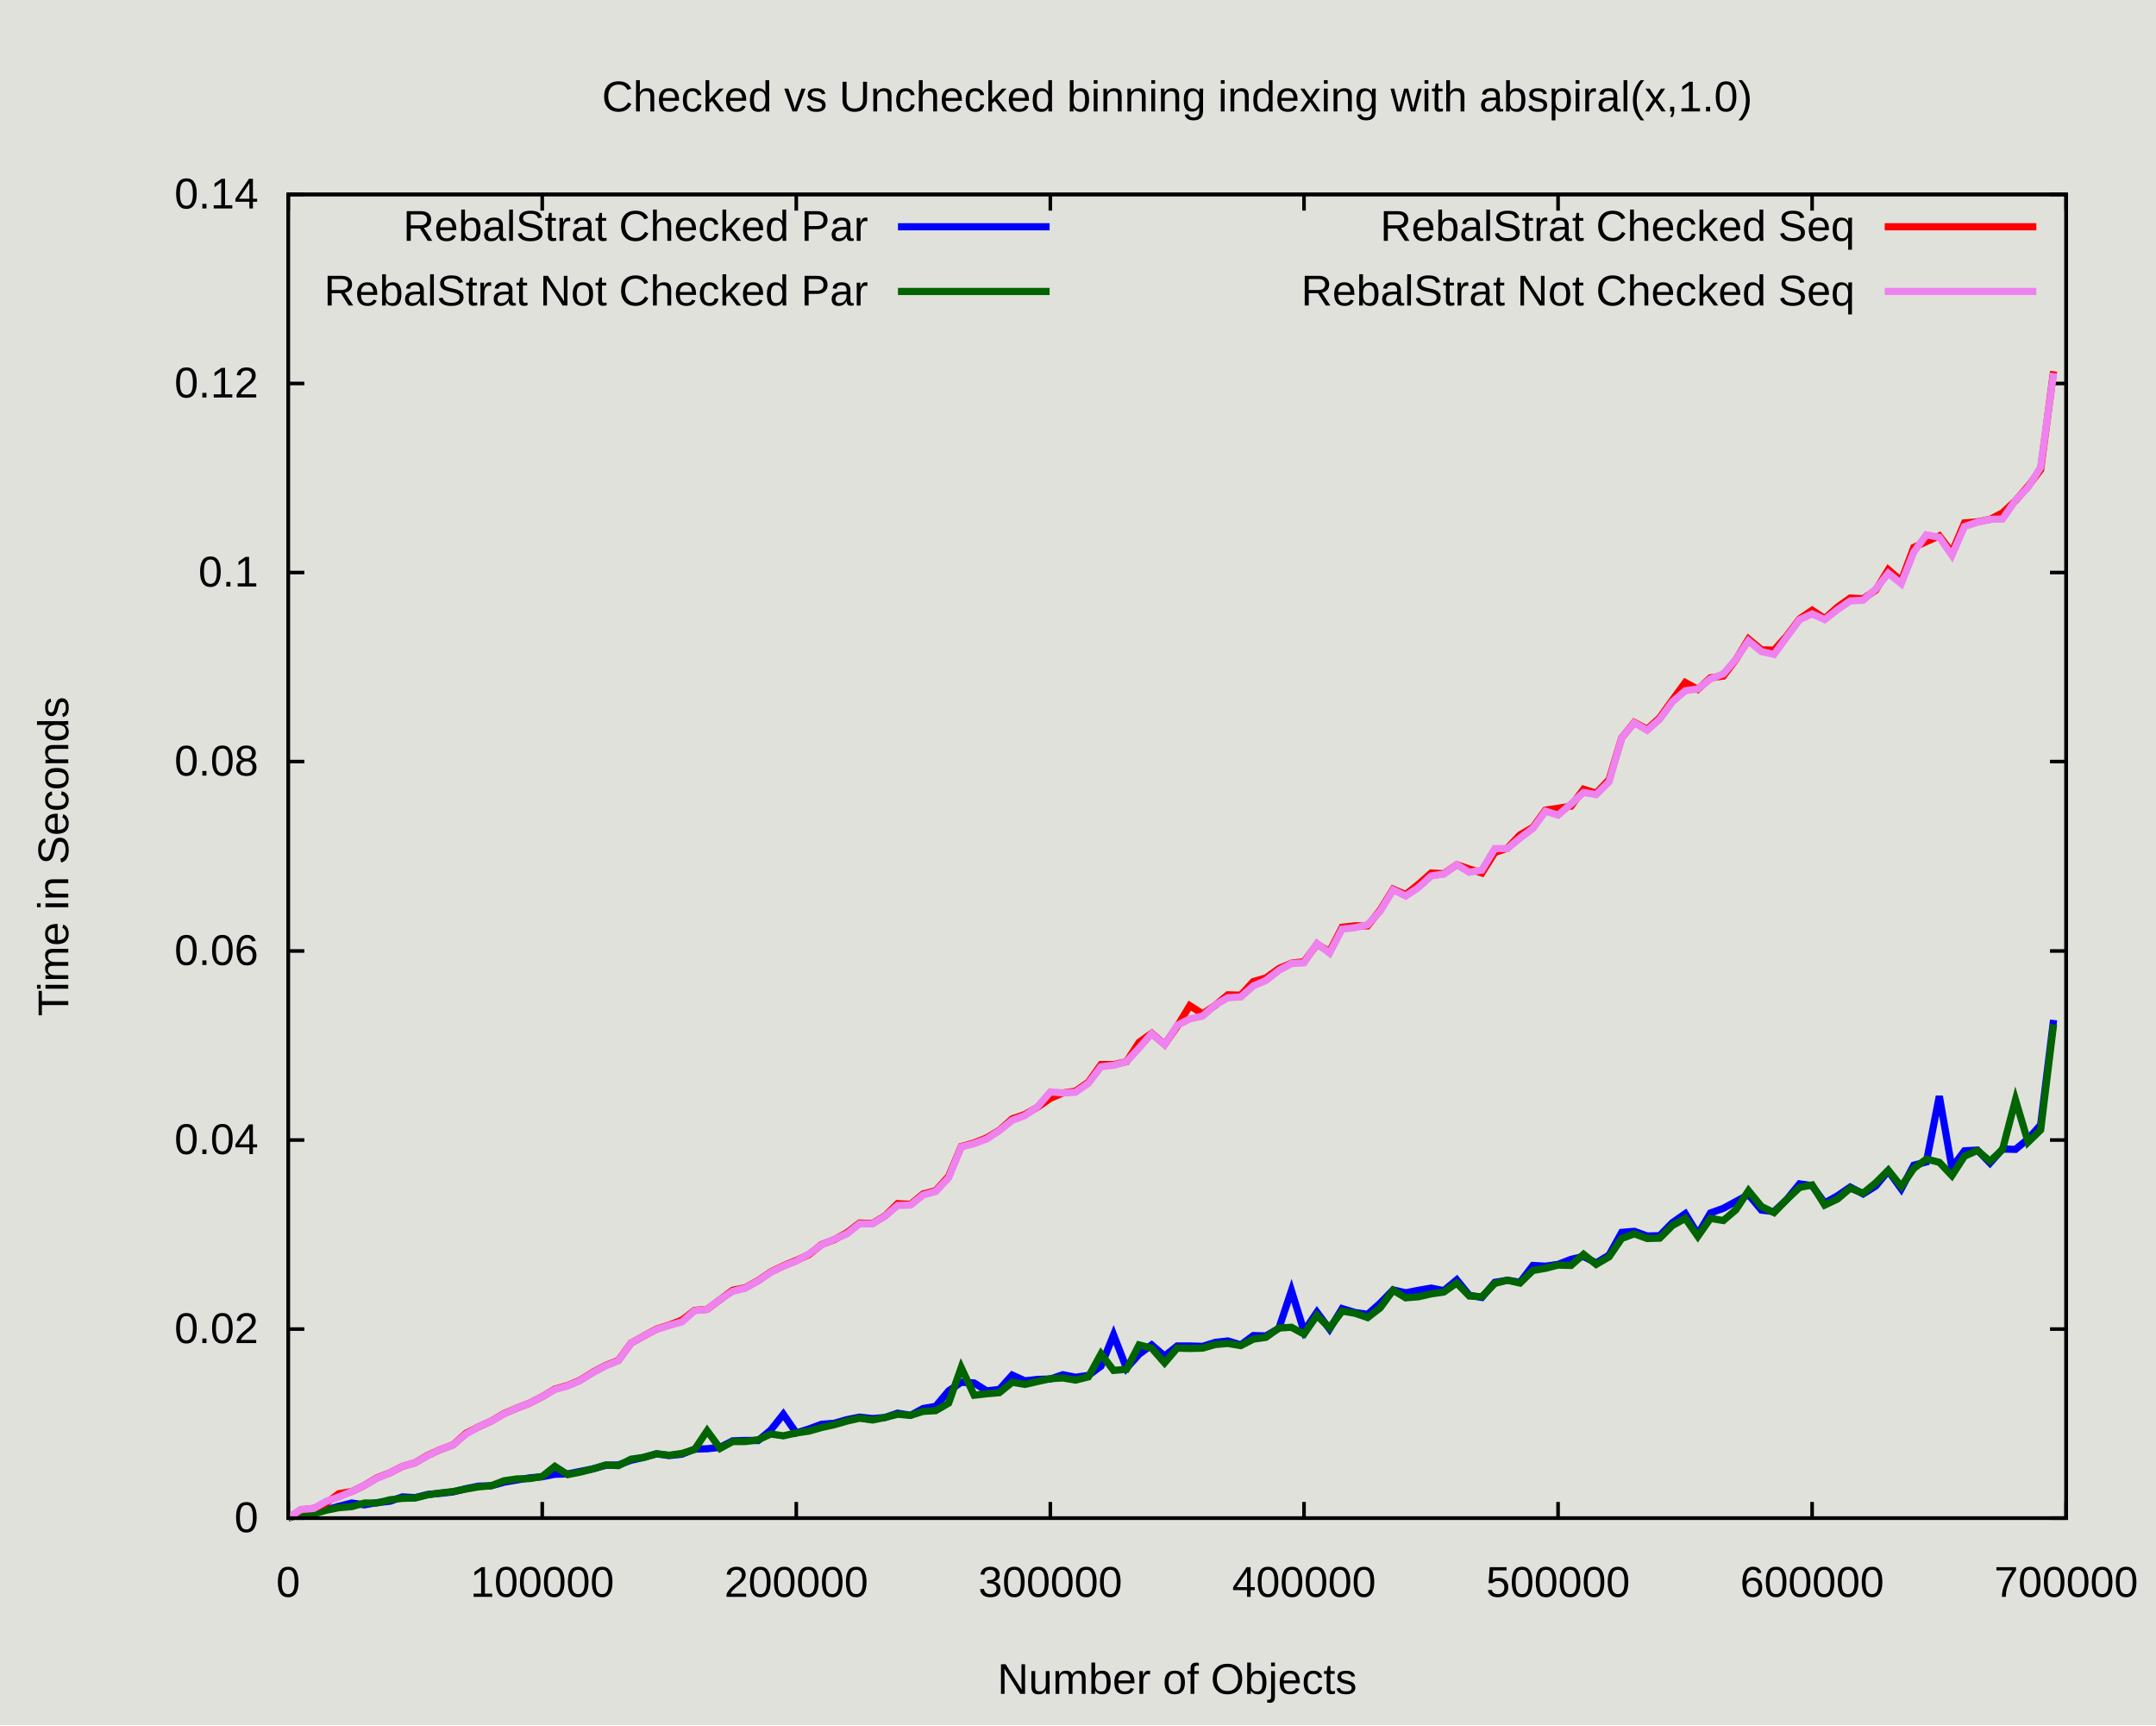
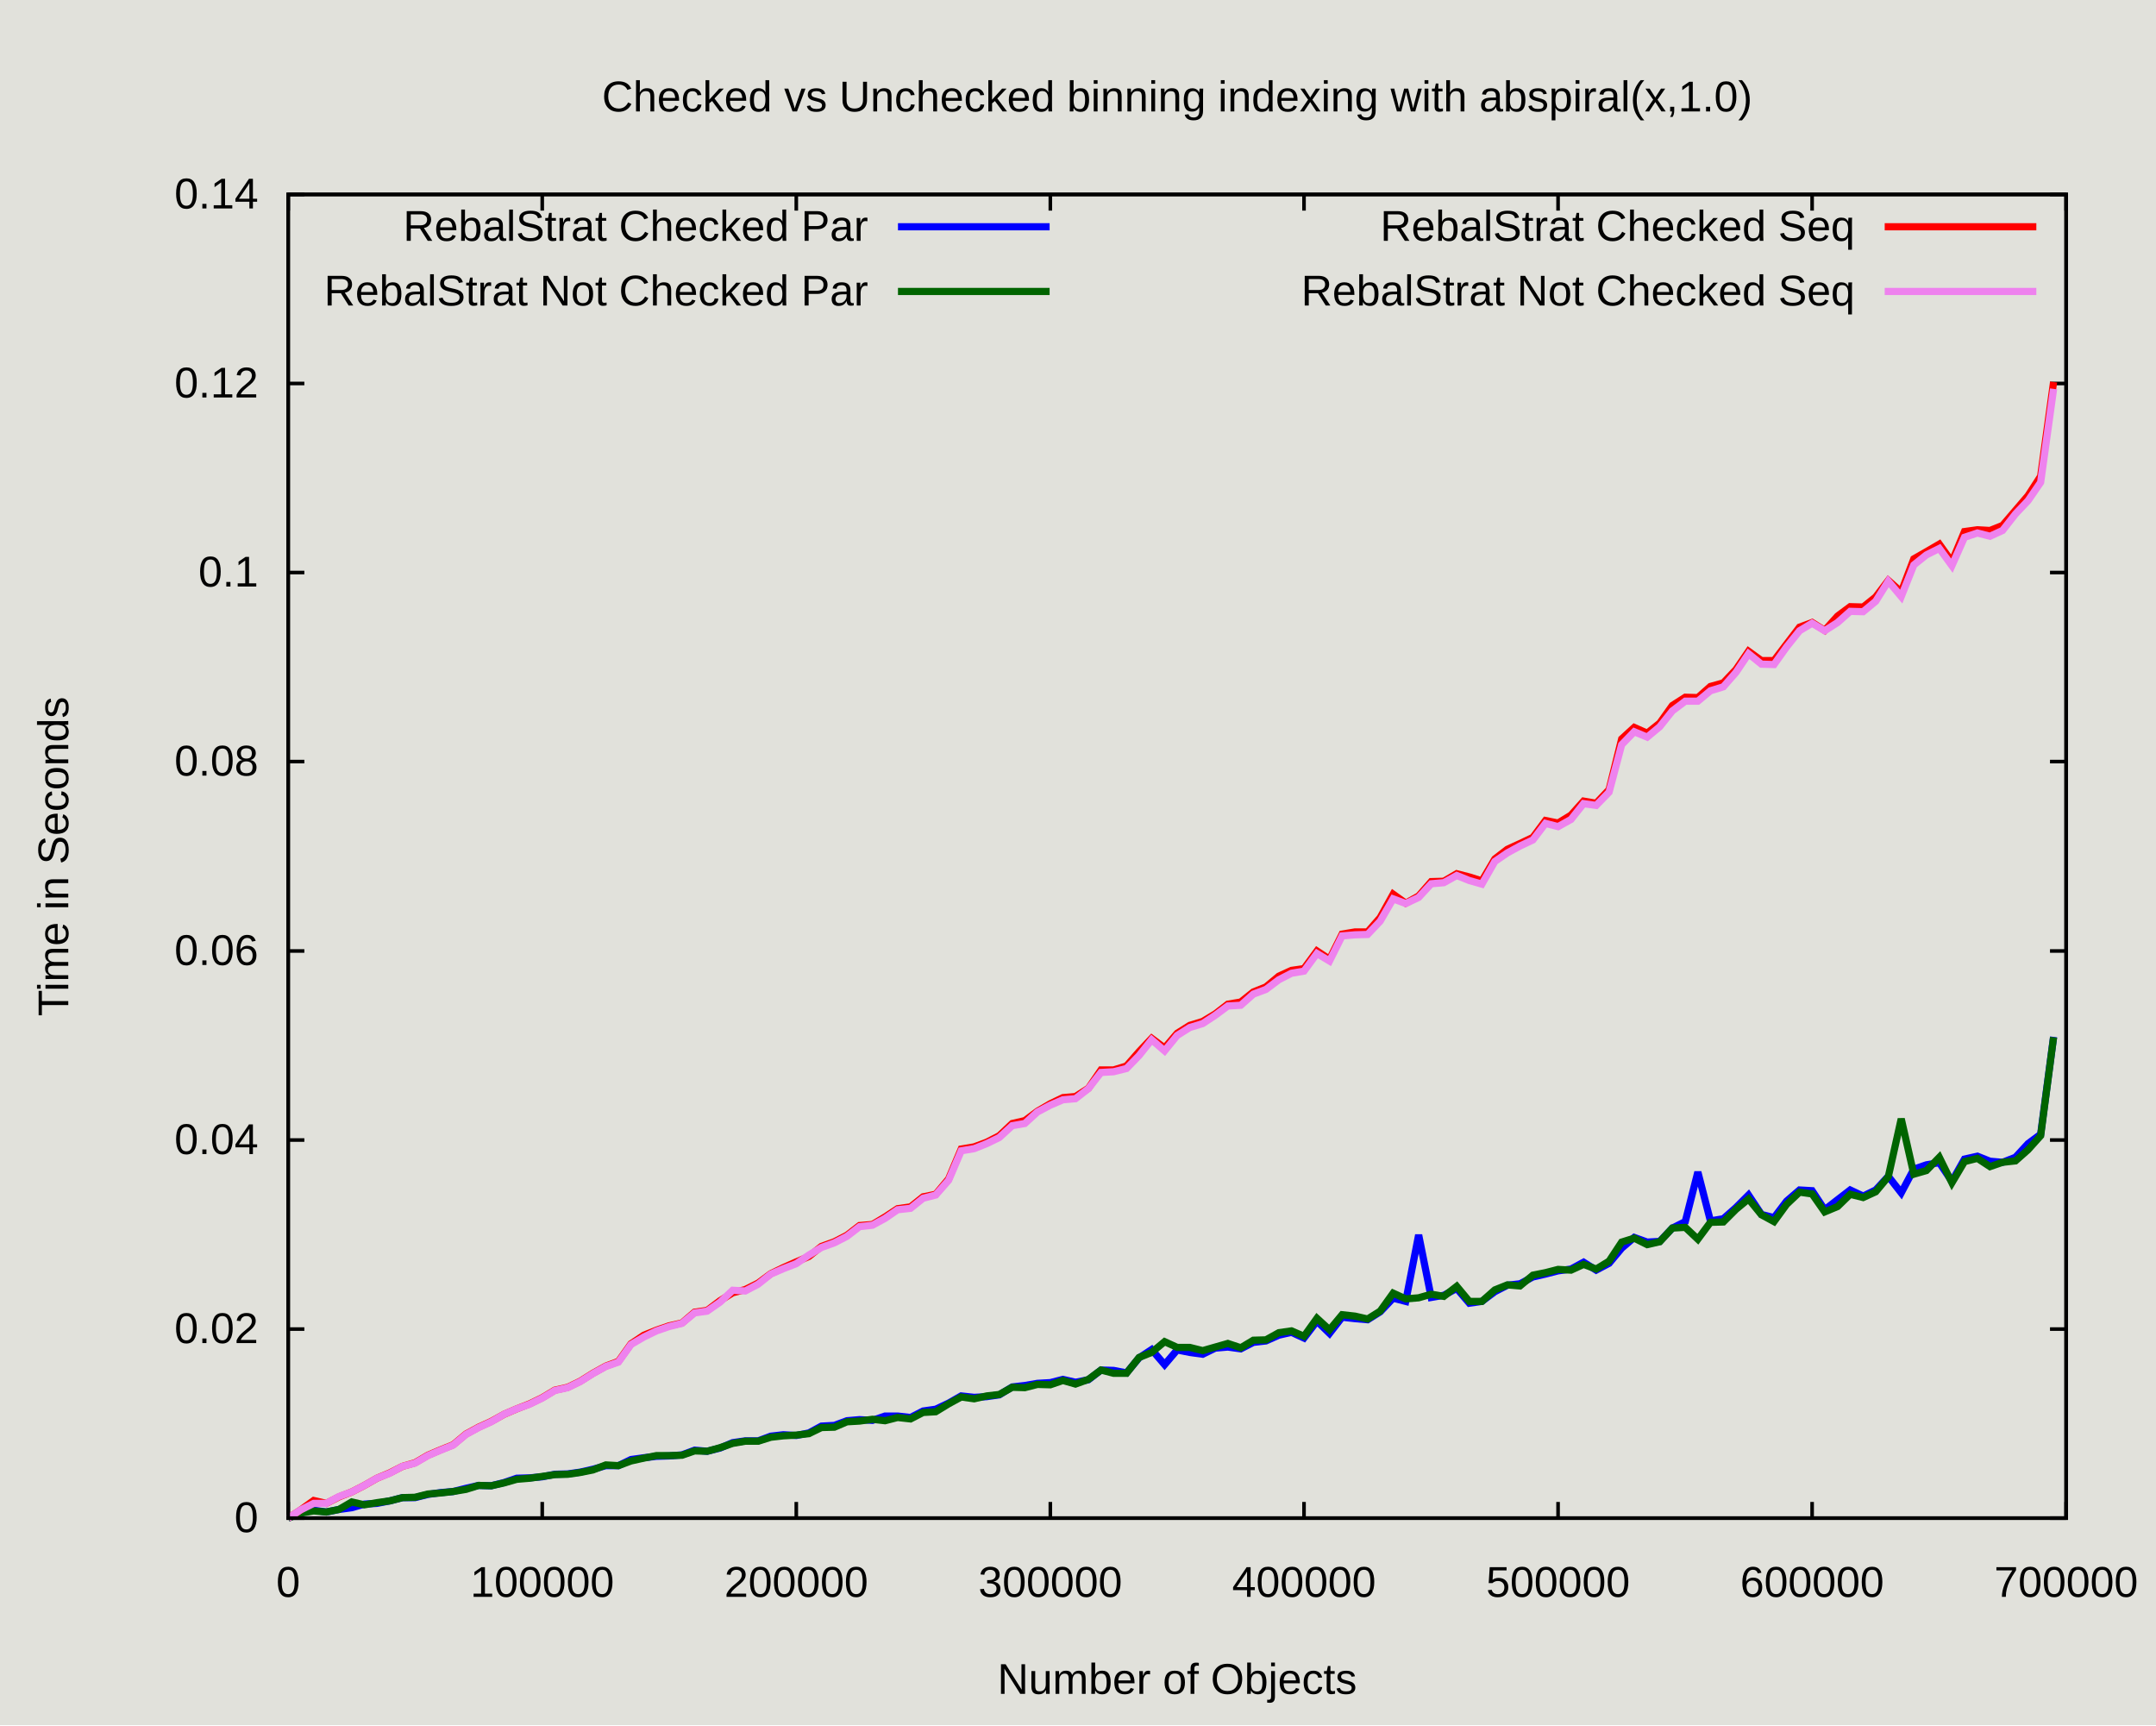
<svg xmlns="http://www.w3.org/2000/svg" xmlns:xlink="http://www.w3.org/1999/xlink" width="600" height="480" viewBox="0 0 600 480">
  <g id="gnuplot_canvas">
    <rect x="0" y="0" width="600" height="480" fill="#e1e1db" />
    <defs>
      <circle id="gpDot" r="0.5" stroke-width="0.5" stroke="currentColor" />
      <path id="gpPt0" stroke-width="0.222" stroke="currentColor" d="M-1,0 h2 M0,-1 v2" />
      <path id="gpPt1" stroke-width="0.222" stroke="currentColor" d="M-1,-1 L1,1 M1,-1 L-1,1" />
      <path id="gpPt2" stroke-width="0.222" stroke="currentColor" d="M-1,0 L1,0 M0,-1 L0,1 M-1,-1 L1,1 M-1,1 L1,-1" />
      <rect id="gpPt3" stroke-width="0.222" stroke="currentColor" x="-1" y="-1" width="2" height="2" />
      <rect id="gpPt4" stroke-width="0.222" stroke="currentColor" fill="currentColor" x="-1" y="-1" width="2" height="2" />
      <circle id="gpPt5" stroke-width="0.222" stroke="currentColor" cx="0" cy="0" r="1" />
      <use xlink:href="#gpPt5" id="gpPt6" fill="currentColor" stroke="none" />
      <path id="gpPt7" stroke-width="0.222" stroke="currentColor" d="M0,-1.33 L-1.33,0.67 L1.33,0.67 z" />
      <use xlink:href="#gpPt7" id="gpPt8" fill="currentColor" stroke="none" />
      <use xlink:href="#gpPt7" id="gpPt9" stroke="currentColor" transform="rotate(180)" />
      <use xlink:href="#gpPt9" id="gpPt10" fill="currentColor" stroke="none" />
      <use xlink:href="#gpPt3" id="gpPt11" stroke="currentColor" transform="rotate(45)" />
      <use xlink:href="#gpPt11" id="gpPt12" fill="currentColor" stroke="none" />
      <path id="gpPt13" stroke-width="0.222" stroke="currentColor" d="M0,1.330 L1.265,0.411 L0.782,-1.067 L-0.782,-1.076 L-1.265,0.411 z" />
      <use xlink:href="#gpPt13" id="gpPt14" fill="currentColor" stroke="none" />
      <filter id="textbox" filterUnits="objectBoundingBox" x="0" y="0" height="1" width="1">
        <feFlood flood-color="#E1E1DB" flood-opacity="1" result="bgnd" />
        <feComposite in="SourceGraphic" in2="bgnd" operator="atop" />
      </filter>
      <filter id="greybox" filterUnits="objectBoundingBox" x="0" y="0" height="1" width="1">
        <feFlood flood-color="lightgrey" flood-opacity="1" result="grey" />
        <feComposite in="SourceGraphic" in2="grey" operator="atop" />
      </filter>
    </defs>
    <g fill="none" color="#E1E1DB" stroke="currentColor" stroke-width="1.00" stroke-linecap="butt" stroke-linejoin="miter">
</g>
    <g fill="none" color="black" stroke="currentColor" stroke-width="1.00" stroke-linecap="butt" stroke-linejoin="miter">
      <path stroke="rgb(  0,   0,   0)" d="M80.2,422.4 L84.7,422.4 M575.0,422.4 L570.5,422.4  " />
      <g transform="translate(71.9,426.3)" stroke="none" fill="rgb(0,0,0)" font-family="Arial" font-size="12.00" text-anchor="end">
        <text>
          <tspan font-family="Arial"> 0</tspan>
        </text>
      </g>
    </g>
    <g fill="none" color="black" stroke="currentColor" stroke-width="1.00" stroke-linecap="butt" stroke-linejoin="miter">
      <path stroke="rgb(  0,   0,   0)" d="M80.2,369.8 L84.7,369.8 M575.0,369.8 L570.5,369.8  " />
      <g transform="translate(71.9,373.7)" stroke="none" fill="rgb(0,0,0)" font-family="Arial" font-size="12.00" text-anchor="end">
        <text>
          <tspan font-family="Arial"> 0.02</tspan>
        </text>
      </g>
    </g>
    <g fill="none" color="black" stroke="currentColor" stroke-width="1.00" stroke-linecap="butt" stroke-linejoin="miter">
      <path stroke="rgb(  0,   0,   0)" d="M80.2,317.2 L84.7,317.2 M575.0,317.2 L570.5,317.2  " />
      <g transform="translate(71.9,321.1)" stroke="none" fill="rgb(0,0,0)" font-family="Arial" font-size="12.00" text-anchor="end">
        <text>
          <tspan font-family="Arial"> 0.04</tspan>
        </text>
      </g>
    </g>
    <g fill="none" color="black" stroke="currentColor" stroke-width="1.00" stroke-linecap="butt" stroke-linejoin="miter">
      <path stroke="rgb(  0,   0,   0)" d="M80.2,264.6 L84.7,264.6 M575.0,264.6 L570.5,264.6  " />
      <g transform="translate(71.9,268.5)" stroke="none" fill="rgb(0,0,0)" font-family="Arial" font-size="12.00" text-anchor="end">
        <text>
          <tspan font-family="Arial"> 0.06</tspan>
        </text>
      </g>
    </g>
    <g fill="none" color="black" stroke="currentColor" stroke-width="1.00" stroke-linecap="butt" stroke-linejoin="miter">
      <path stroke="rgb(  0,   0,   0)" d="M80.2,211.9 L84.7,211.9 M575.0,211.9 L570.5,211.9  " />
      <g transform="translate(71.9,215.8)" stroke="none" fill="rgb(0,0,0)" font-family="Arial" font-size="12.00" text-anchor="end">
        <text>
          <tspan font-family="Arial"> 0.08</tspan>
        </text>
      </g>
    </g>
    <g fill="none" color="black" stroke="currentColor" stroke-width="1.00" stroke-linecap="butt" stroke-linejoin="miter">
      <path stroke="rgb(  0,   0,   0)" d="M80.2,159.3 L84.7,159.3 M575.0,159.3 L570.5,159.3  " />
      <g transform="translate(71.9,163.2)" stroke="none" fill="rgb(0,0,0)" font-family="Arial" font-size="12.00" text-anchor="end">
        <text>
          <tspan font-family="Arial"> 0.1</tspan>
        </text>
      </g>
    </g>
    <g fill="none" color="black" stroke="currentColor" stroke-width="1.00" stroke-linecap="butt" stroke-linejoin="miter">
      <path stroke="rgb(  0,   0,   0)" d="M80.2,106.7 L84.7,106.7 M575.0,106.7 L570.5,106.7  " />
      <g transform="translate(71.9,110.6)" stroke="none" fill="rgb(0,0,0)" font-family="Arial" font-size="12.00" text-anchor="end">
        <text>
          <tspan font-family="Arial"> 0.12</tspan>
        </text>
      </g>
    </g>
    <g fill="none" color="black" stroke="currentColor" stroke-width="1.00" stroke-linecap="butt" stroke-linejoin="miter">
      <path stroke="rgb(  0,   0,   0)" d="M80.2,54.1 L84.7,54.1 M575.0,54.1 L570.5,54.1  " />
      <g transform="translate(71.9,58.0)" stroke="none" fill="rgb(0,0,0)" font-family="Arial" font-size="12.00" text-anchor="end">
        <text>
          <tspan font-family="Arial"> 0.14</tspan>
        </text>
      </g>
    </g>
    <g fill="none" color="black" stroke="currentColor" stroke-width="1.00" stroke-linecap="butt" stroke-linejoin="miter">
      <path stroke="rgb(  0,   0,   0)" d="M80.2,422.4 L80.2,417.9 M80.2,54.1 L80.2,58.6  " />
      <g transform="translate(80.2,444.3)" stroke="none" fill="rgb(0,0,0)" font-family="Arial" font-size="12.00" text-anchor="middle">
        <text>
          <tspan font-family="Arial"> 0</tspan>
        </text>
      </g>
    </g>
    <g fill="none" color="black" stroke="currentColor" stroke-width="1.00" stroke-linecap="butt" stroke-linejoin="miter">
      <path stroke="rgb(  0,   0,   0)" d="M150.9,422.4 L150.9,417.9 M150.9,54.1 L150.9,58.6  " />
      <g transform="translate(150.9,444.3)" stroke="none" fill="rgb(0,0,0)" font-family="Arial" font-size="12.00" text-anchor="middle">
        <text>
          <tspan font-family="Arial"> 100000</tspan>
        </text>
      </g>
    </g>
    <g fill="none" color="black" stroke="currentColor" stroke-width="1.00" stroke-linecap="butt" stroke-linejoin="miter">
      <path stroke="rgb(  0,   0,   0)" d="M221.6,422.4 L221.6,417.9 M221.6,54.1 L221.6,58.6  " />
      <g transform="translate(221.6,444.3)" stroke="none" fill="rgb(0,0,0)" font-family="Arial" font-size="12.00" text-anchor="middle">
        <text>
          <tspan font-family="Arial"> 200000</tspan>
        </text>
      </g>
    </g>
    <g fill="none" color="black" stroke="currentColor" stroke-width="1.00" stroke-linecap="butt" stroke-linejoin="miter">
      <path stroke="rgb(  0,   0,   0)" d="M292.3,422.4 L292.3,417.9 M292.3,54.1 L292.3,58.6  " />
      <g transform="translate(292.3,444.3)" stroke="none" fill="rgb(0,0,0)" font-family="Arial" font-size="12.00" text-anchor="middle">
        <text>
          <tspan font-family="Arial"> 300000</tspan>
        </text>
      </g>
    </g>
    <g fill="none" color="black" stroke="currentColor" stroke-width="1.00" stroke-linecap="butt" stroke-linejoin="miter">
      <path stroke="rgb(  0,   0,   0)" d="M362.9,422.4 L362.9,417.9 M362.9,54.1 L362.9,58.6  " />
      <g transform="translate(362.9,444.3)" stroke="none" fill="rgb(0,0,0)" font-family="Arial" font-size="12.00" text-anchor="middle">
        <text>
          <tspan font-family="Arial"> 400000</tspan>
        </text>
      </g>
    </g>
    <g fill="none" color="black" stroke="currentColor" stroke-width="1.00" stroke-linecap="butt" stroke-linejoin="miter">
      <path stroke="rgb(  0,   0,   0)" d="M433.6,422.4 L433.6,417.9 M433.6,54.1 L433.6,58.6  " />
      <g transform="translate(433.6,444.3)" stroke="none" fill="rgb(0,0,0)" font-family="Arial" font-size="12.00" text-anchor="middle">
        <text>
          <tspan font-family="Arial"> 500000</tspan>
        </text>
      </g>
    </g>
    <g fill="none" color="black" stroke="currentColor" stroke-width="1.00" stroke-linecap="butt" stroke-linejoin="miter">
      <path stroke="rgb(  0,   0,   0)" d="M504.3,422.4 L504.3,417.9 M504.3,54.1 L504.3,58.6  " />
      <g transform="translate(504.3,444.3)" stroke="none" fill="rgb(0,0,0)" font-family="Arial" font-size="12.00" text-anchor="middle">
        <text>
          <tspan font-family="Arial"> 600000</tspan>
        </text>
      </g>
    </g>
    <g fill="none" color="black" stroke="currentColor" stroke-width="1.00" stroke-linecap="butt" stroke-linejoin="miter">
      <path stroke="rgb(  0,   0,   0)" d="M575.0,422.4 L575.0,417.9 M575.0,54.1 L575.0,58.6  " />
      <g transform="translate(575.0,444.3)" stroke="none" fill="rgb(0,0,0)" font-family="Arial" font-size="12.00" text-anchor="middle">
        <text>
          <tspan font-family="Arial"> 700000</tspan>
        </text>
      </g>
    </g>
    <g fill="none" color="black" stroke="currentColor" stroke-width="1.00" stroke-linecap="butt" stroke-linejoin="miter">
</g>
    <g fill="none" color="black" stroke="currentColor" stroke-width="1.00" stroke-linecap="butt" stroke-linejoin="miter">
      <path stroke="rgb(  0,   0,   0)" d="M80.2,54.1 L80.2,422.4 L575.0,422.4 L575.0,54.1 L80.2,54.1 Z  " />
    </g>
    <g fill="none" color="black" stroke="currentColor" stroke-width="1.00" stroke-linecap="butt" stroke-linejoin="miter">
      <g transform="translate(19.0,238.3) rotate(270)" stroke="none" fill="black" font-family="Arial" font-size="12.00" text-anchor="middle">
        <text>
          <tspan font-family="Arial">Time in Seconds</tspan>
        </text>
      </g>
    </g>
    <g fill="none" color="black" stroke="currentColor" stroke-width="1.00" stroke-linecap="butt" stroke-linejoin="miter">
      <g transform="translate(327.6,471.3)" stroke="none" fill="black" font-family="Arial" font-size="12.00" text-anchor="middle">
        <text>
          <tspan font-family="Arial">Number of Objects</tspan>
        </text>
      </g>
    </g>
    <g fill="none" color="black" stroke="currentColor" stroke-width="1.00" stroke-linecap="butt" stroke-linejoin="miter">
      <g transform="translate(327.6,31.0)" stroke="none" fill="black" font-family="Arial" font-size="12.00" text-anchor="middle">
        <text>
          <tspan font-family="Arial">Checked vs Unchecked binning indexing with abspiral(x,1.0)</tspan>
        </text>
      </g>
    </g>
    <g fill="none" color="black" stroke="currentColor" stroke-width="1.00" stroke-linecap="butt" stroke-linejoin="miter">
</g>
    <g id="gnuplot_plot_1">
      <g fill="none" color="#E1E1DB" stroke="currentColor" stroke-width="2.00" stroke-linecap="butt" stroke-linejoin="miter">
</g>
      <g fill="none" color="black" stroke="currentColor" stroke-width="2.00" stroke-linecap="butt" stroke-linejoin="miter">
        <g transform="translate(241.6,67.0)" stroke="none" fill="black" font-family="Arial" font-size="12.00" text-anchor="end">
          <text>
            <tspan font-family="Arial">RebalStrat Checked Par</tspan>
          </text>
        </g>
      </g>
      <g fill="none" color="black" stroke="currentColor" stroke-width="2.00" stroke-linecap="butt" stroke-linejoin="miter">
-         <path stroke="rgb(  0,   0, 255)" d="M249.9,63.1 L292.1,63.1 M80.2,422.4 L83.7,421.0 L87.3,420.4 L90.8,420.1 L94.3,419.1 L97.9,418.2   L101.4,418.7 L104.9,418.1 L108.5,417.7 L112.0,416.5 L115.5,416.7 L119.1,415.8 L122.6,415.5 L126.1,415.1   L129.7,414.2 L133.2,413.5 L136.7,413.4 L140.3,412.4 L143.8,411.8 L147.4,411.2 L150.9,410.9 L154.4,410.2   L158.0,410.1 L161.5,409.4 L165.0,408.7 L168.6,407.7 L172.1,407.6 L175.6,406.3 L179.2,405.5 L182.7,404.5   L186.2,405.0 L189.8,404.6 L193.3,403.2 L196.8,403.1 L200.4,402.7 L203.9,400.9 L207.4,400.8 L211.0,400.8   L214.5,397.9 L218.0,393.5 L221.6,398.7 L225.1,397.6 L228.6,396.3 L232.2,396.0 L235.7,395.0 L239.2,394.3   L242.8,394.7 L246.3,394.4 L249.8,393.2 L253.4,393.8 L256.9,391.9 L260.4,391.3 L264.0,387.0 L267.5,384.6   L271.1,384.8 L274.6,387.0 L278.1,386.6 L281.7,382.6 L285.2,384.2 L288.7,383.8 L292.3,383.7 L295.8,382.5   L299.3,383.2 L302.9,382.7 L306.4,380.1 L309.9,371.4 L313.5,380.7 L317.0,376.8 L320.5,374.2 L324.1,377.3   L327.6,374.5 L331.1,374.5 L334.7,374.6 L338.2,373.5 L341.7,373.1 L345.3,374.2 L348.8,371.6 L352.3,371.7   L355.9,369.6 L359.4,359.1 L362.9,370.4 L366.5,365.1 L370.0,369.8 L373.5,364.1 L377.1,365.2 L380.6,365.7   L384.1,362.6 L387.7,358.9 L391.2,359.7 L394.8,359.0 L398.3,358.4 L401.8,359.1 L405.4,356.1 L408.9,360.4   L412.4,361.0 L416.0,356.8 L419.5,356.2 L423.0,356.8 L426.6,352.1 L430.1,352.3 L433.6,351.8 L437.2,350.4   L440.7,349.6 L444.2,351.4 L447.8,349.2 L451.3,342.9 L454.8,342.6 L458.4,343.9 L461.9,343.8 L465.4,340.2   L469.0,337.7 L472.5,343.4 L476.0,337.5 L479.6,336.2 L483.1,334.3 L486.6,332.4 L490.2,336.7 L493.7,337.1   L497.2,333.8 L500.8,329.4 L504.3,329.9 L507.8,334.7 L511.4,332.7 L514.9,330.3 L518.5,332.2 L522.0,330.0   L525.5,325.8 L529.1,330.8 L532.6,324.2 L536.1,323.3 L539.7,305.0 L543.2,324.9 L546.7,320.2 L550.3,320.0   L553.8,323.6 L557.3,319.7 L560.9,319.8 L564.4,316.9 L567.9,313.0 L571.5,283.8  " />
+         <path stroke="rgb(  0,   0, 255)" d="M249.9,63.1 L292.1,63.1 M80.2,422.4 L83.7,420.9 L87.3,420.2 L90.8,420.7 L94.3,420.0 L97.9,419.5   L101.4,418.5 L104.9,418.3 L108.5,417.6 L112.0,416.7 L115.5,416.7 L119.1,415.8 L122.6,415.3 L126.1,415.0   L129.7,414.1 L133.2,413.3 L136.7,413.4 L140.3,412.5 L143.8,411.3 L147.4,411.2 L150.9,410.9 L154.4,410.2   L158.0,410.1 L161.5,409.6 L165.0,408.8 L168.6,407.8 L172.1,407.8 L175.6,406.1 L179.2,405.6 L182.7,405.2   L186.2,405.1 L189.8,404.8 L193.3,403.5 L196.8,403.8 L200.4,402.9 L203.9,401.4 L207.4,400.9 L211.0,400.9   L214.5,399.6 L218.0,399.2 L221.6,399.4 L225.1,398.7 L228.6,396.8 L232.2,396.6 L235.7,395.3 L239.2,395.0   L242.8,395.2 L246.3,394.0 L249.8,394.0 L253.4,394.4 L256.9,392.6 L260.4,392.1 L264.0,390.4 L267.5,388.4   L271.1,388.8 L274.6,388.6 L278.1,388.1 L281.7,385.9 L285.2,385.5 L288.7,384.9 L292.3,384.7 L295.8,383.8   L299.3,384.6 L302.9,383.9 L306.4,381.2 L309.9,381.3 L313.5,382.0 L317.0,377.8 L320.5,375.5 L324.1,379.7   L327.6,375.6 L331.1,376.3 L334.7,376.8 L338.2,375.1 L341.7,374.8 L345.3,375.3 L348.8,373.5 L352.3,373.1   L355.9,371.5 L359.4,370.7 L362.9,372.3 L366.5,367.6 L370.0,371.0 L373.5,366.5 L377.1,366.9 L380.6,367.2   L384.1,365.0 L387.7,361.2 L391.2,362.1 L394.8,343.6 L398.3,361.0 L401.8,360.4 L405.4,358.5 L408.9,362.6   L412.4,362.1 L416.0,359.4 L419.5,357.6 L423.0,357.2 L426.6,355.3 L430.1,354.5 L433.6,353.6 L437.2,353.1   L440.7,351.2 L444.2,353.4 L447.8,351.5 L451.3,347.3 L454.8,344.3 L458.4,345.6 L461.9,345.4 L465.4,341.7   L469.0,339.9 L472.5,326.1 L476.0,339.7 L479.6,339.1 L483.1,336.0 L486.6,332.5 L490.2,337.9 L493.7,338.8   L497.2,334.2 L500.8,331.1 L504.3,331.3 L507.8,336.6 L511.4,333.8 L514.9,331.1 L518.5,332.8 L522.0,331.1   L525.5,327.3 L529.1,331.9 L532.6,325.3 L536.1,324.1 L539.7,323.5 L543.2,328.7 L546.7,322.5 L550.3,321.7   L553.8,323.1 L557.3,323.4 L560.9,322.0 L564.4,318.2 L567.9,315.6 L571.5,288.5  " />
      </g>
    </g>
    <g id="gnuplot_plot_2">
      <g fill="none" color="black" stroke="currentColor" stroke-width="2.00" stroke-linecap="butt" stroke-linejoin="miter">
        <g transform="translate(241.6,85.0)" stroke="none" fill="black" font-family="Arial" font-size="12.00" text-anchor="end">
          <text>
            <tspan font-family="Arial">RebalStrat Not Checked Par</tspan>
          </text>
        </g>
      </g>
      <g fill="none" color="black" stroke="currentColor" stroke-width="2.00" stroke-linecap="butt" stroke-linejoin="miter">
-         <path stroke="rgb(  0, 100,   0)" d="M249.9,81.1 L292.1,81.1 M80.2,422.4 L83.7,421.2 L87.3,421.2 L90.8,420.2 L94.3,419.5 L97.9,419.2   L101.4,418.2 L104.9,418.2 L108.5,417.3 L112.0,416.9 L115.5,416.8 L119.1,415.9 L122.6,415.4 L126.1,415.0   L129.7,414.3 L133.2,413.7 L136.7,413.4 L140.3,412.0 L143.8,411.5 L147.4,411.4 L150.9,410.8 L154.4,408.0   L158.0,410.3 L161.5,409.6 L165.0,408.7 L168.6,407.6 L172.1,407.8 L175.6,406.0 L179.2,405.5 L182.7,404.5   L186.2,404.9 L189.8,404.4 L193.3,403.3 L196.8,398.1 L200.4,403.0 L203.9,401.1 L207.4,401.1 L211.0,400.6   L214.5,399.0 L218.0,399.5 L221.6,398.7 L225.1,398.2 L228.6,397.2 L232.2,396.4 L235.7,395.4 L239.2,394.6   L242.8,395.1 L246.3,394.4 L249.8,393.5 L253.4,393.8 L256.9,392.7 L260.4,392.5 L264.0,390.4 L267.5,380.5   L271.1,388.2 L274.6,387.8 L278.1,387.5 L281.7,384.6 L285.2,385.2 L288.7,384.4 L292.3,383.6 L295.8,383.4   L299.3,384.0 L302.9,383.1 L306.4,376.7 L309.9,381.3 L313.5,381.0 L317.0,374.2 L320.5,375.1 L324.1,379.2   L327.6,375.1 L331.1,375.2 L334.7,375.1 L338.2,374.1 L341.7,373.8 L345.3,374.4 L348.8,372.6 L352.3,372.1   L355.9,369.5 L359.4,369.3 L362.9,371.2 L366.5,366.0 L370.0,369.5 L373.5,364.8 L377.1,365.4 L380.6,366.6   L384.1,363.9 L387.7,359.0 L391.2,361.1 L394.8,360.8 L398.3,360.0 L401.8,359.5 L405.4,357.0 L408.9,360.6   L412.4,360.8 L416.0,357.1 L419.5,356.2 L423.0,357.0 L426.6,353.5 L430.1,352.9 L433.6,352.0 L437.2,352.1   L440.7,349.0 L444.2,351.8 L447.8,349.7 L451.3,344.6 L454.8,343.3 L458.4,344.6 L461.9,344.5 L465.4,341.0   L469.0,339.0 L472.5,344.0 L476.0,339.0 L479.6,339.6 L483.1,336.6 L486.6,331.3 L490.2,335.7 L493.7,337.4   L497.2,333.8 L500.8,330.4 L504.3,329.7 L507.8,335.3 L511.4,333.6 L514.9,330.6 L518.5,332.0 L522.0,329.1   L525.5,325.6 L529.1,330.1 L532.6,325.1 L536.1,322.5 L539.7,323.4 L543.2,327.1 L546.7,321.7 L550.3,320.1   L553.8,323.1 L557.3,319.8 L560.9,306.0 L564.4,317.8 L567.9,314.4 L571.5,285.0  " />
+         <path stroke="rgb(  0, 100,   0)" d="M249.9,81.1 L292.1,81.1 M80.2,422.4 L83.7,421.0 L87.3,420.4 L90.8,420.7 L94.3,420.0 L97.9,417.9   L101.4,418.7 L104.9,418.1 L108.5,417.6 L112.0,416.7 L115.5,416.6 L119.1,415.7 L122.6,415.4 L126.1,415.0   L129.7,414.4 L133.2,413.3 L136.7,413.4 L140.3,412.6 L143.8,411.6 L147.4,411.3 L150.9,410.8 L154.4,410.3   L158.0,410.2 L161.5,409.7 L165.0,409.0 L168.6,407.6 L172.1,407.8 L175.6,406.5 L179.2,405.7 L182.7,405.0   L186.2,405.0 L189.8,404.9 L193.3,403.7 L196.8,403.8 L200.4,402.8 L203.9,401.6 L207.4,401.0 L211.0,401.0   L214.5,399.9 L218.0,399.5 L221.6,399.3 L225.1,398.9 L228.6,397.2 L232.2,397.1 L235.7,395.6 L239.2,395.4   L242.8,394.9 L246.3,395.3 L249.8,394.4 L253.4,394.8 L256.9,393.0 L260.4,392.8 L264.0,390.6 L267.5,388.7   L271.1,389.2 L274.6,388.4 L278.1,388.0 L281.7,386.0 L285.2,386.1 L288.7,385.2 L292.3,385.3 L295.8,384.1   L299.3,385.1 L302.9,383.8 L306.4,381.2 L309.9,382.1 L313.5,382.1 L317.0,377.7 L320.5,376.3 L324.1,373.3   L327.6,374.9 L331.1,374.9 L334.7,375.8 L338.2,374.8 L341.7,373.8 L345.3,375.0 L348.8,372.9 L352.3,372.8   L355.9,370.8 L359.4,370.3 L362.9,371.8 L366.5,366.8 L370.0,370.0 L373.5,365.8 L377.1,366.2 L380.6,367.0   L384.1,364.8 L387.7,359.8 L391.2,361.4 L394.8,361.1 L398.3,360.1 L401.8,360.7 L405.4,357.9 L408.9,362.1   L412.4,362.1 L416.0,358.9 L419.5,357.5 L423.0,357.8 L426.6,354.8 L430.1,354.1 L433.6,353.2 L437.2,353.4   L440.7,351.8 L444.2,353.1 L447.8,350.9 L451.3,345.6 L454.8,344.5 L458.4,346.3 L461.9,345.5 L465.4,341.7   L469.0,341.5 L472.5,344.8 L476.0,340.1 L479.6,340.0 L483.1,336.5 L486.6,333.6 L490.2,338.0 L493.7,339.9   L497.2,335.1 L500.8,331.7 L504.3,332.2 L507.8,337.2 L511.4,335.7 L514.9,332.3 L518.5,333.2 L522.0,331.6   L525.5,327.4 L529.1,311.3 L532.6,326.7 L536.1,325.7 L539.7,322.0 L543.2,329.1 L546.7,323.2 L550.3,322.3   L553.8,324.6 L557.3,323.4 L560.9,323.0 L564.4,319.9 L567.9,316.0 L571.5,288.6  " />
      </g>
    </g>
    <g id="gnuplot_plot_3">
      <g fill="none" color="black" stroke="currentColor" stroke-width="2.00" stroke-linecap="butt" stroke-linejoin="miter">
        <g transform="translate(516.2,67.0)" stroke="none" fill="black" font-family="Arial" font-size="12.00" text-anchor="end">
          <text>
            <tspan font-family="Arial">RebalStrat Checked Seq</tspan>
          </text>
        </g>
      </g>
      <g fill="none" color="black" stroke="currentColor" stroke-width="2.00" stroke-linecap="butt" stroke-linejoin="miter">
-         <path stroke="rgb(255,   0,   0)" d="M524.5,63.1 L566.7,63.1 M80.2,422.4 L83.7,420.1 L87.3,419.7 L90.8,418.2 L94.3,415.6 L97.9,415.0   L101.4,413.3 L104.9,411.2 L108.5,409.8 L112.0,408.0 L115.5,407.0 L119.1,404.9 L122.6,403.3 L126.1,402.0   L129.7,398.8 L133.2,397.0 L136.7,395.4 L140.3,393.3 L143.8,391.8 L147.4,390.4 L150.9,388.6 L154.4,386.5   L158.0,385.5 L161.5,384.0 L165.0,381.8 L168.6,379.9 L172.1,378.5 L175.6,373.7 L179.2,371.7 L182.7,369.8   L186.2,368.7 L189.8,367.3 L193.3,364.6 L196.8,364.3 L200.4,361.6 L203.9,359.0 L207.4,358.3 L211.0,356.3   L214.5,353.9 L218.0,352.2 L221.6,350.7 L225.1,349.1 L228.6,346.3 L232.2,344.9 L235.7,343.0 L239.2,340.3   L242.8,340.4 L246.3,338.3 L249.8,334.9 L253.4,335.1 L256.9,332.2 L260.4,331.3 L264.0,327.3 L267.5,319.0   L271.1,318.0 L274.6,316.6 L278.1,314.5 L281.7,311.3 L285.2,310.1 L288.7,308.1 L292.3,305.6 L295.8,304.1   L299.3,303.6 L302.9,301.1 L306.4,296.2 L309.9,296.2 L313.5,295.4 L317.0,290.0 L320.5,287.5 L324.1,290.6   L327.6,285.6 L331.1,279.8 L334.7,282.1 L338.2,279.7 L341.7,276.8 L345.3,276.9 L348.8,273.1 L352.3,272.1   L355.9,269.5 L359.4,268.0 L362.9,267.6 L366.5,262.7 L370.0,264.8 L373.5,258.0 L377.1,257.6 L380.6,257.6   L384.1,253.2 L387.7,247.4 L391.2,248.9 L394.8,246.0 L398.3,242.9 L401.8,243.1 L405.4,240.6 L408.9,241.8   L412.4,242.9 L416.0,237.2 L419.5,236.0 L423.0,232.3 L426.6,230.2 L430.1,225.4 L433.6,224.9 L437.2,224.3   L440.7,219.6 L444.2,220.7 L447.8,216.9 L451.3,205.3 L454.8,201.0 L458.4,202.9 L461.9,199.7 L465.4,194.8   L469.0,189.9 L472.5,191.8 L476.0,188.6 L479.6,188.1 L483.1,183.5 L486.6,177.8 L490.2,180.8 L493.7,180.9   L497.2,177.0 L500.8,172.2 L504.3,169.8 L507.8,172.1 L511.4,168.9 L514.9,166.4 L518.5,166.6 L522.0,164.2   L525.5,158.5 L529.1,161.6 L532.6,152.3 L536.1,150.7 L539.7,149.1 L543.2,153.7 L546.7,145.5 L550.3,145.2   L553.8,144.5 L557.3,142.7 L560.9,139.3 L564.4,135.3 L567.9,130.7 L571.5,103.3  " />
+         <path stroke="rgb(255,   0,   0)" d="M524.5,63.1 L566.7,63.1 M80.2,422.4 L83.7,420.1 L87.3,417.5 L90.8,418.3 L94.3,416.5 L97.9,415.1   L101.4,413.3 L104.9,411.3 L108.5,409.8 L112.0,408.0 L115.5,407.0 L119.1,404.9 L122.6,403.4 L126.1,402.0   L129.7,399.0 L133.2,397.1 L136.7,395.5 L140.3,393.5 L143.8,392.0 L147.4,390.6 L150.9,388.9 L154.4,386.8   L158.0,386.0 L161.5,384.3 L165.0,382.1 L168.6,380.1 L172.1,378.8 L175.6,373.9 L179.2,371.5 L182.7,370.1   L186.2,368.9 L189.8,368.1 L193.3,365.1 L196.8,364.6 L200.4,361.9 L203.9,359.7 L207.4,358.8 L211.0,357.0   L214.5,354.4 L218.0,352.7 L221.6,351.1 L225.1,349.6 L228.6,346.8 L232.2,345.5 L235.7,343.7 L239.2,341.0   L242.8,340.7 L246.3,338.6 L249.8,336.3 L253.4,335.8 L256.9,333.0 L260.4,332.3 L264.0,328.0 L267.5,319.7   L271.1,319.1 L274.6,317.8 L278.1,316.0 L281.7,312.6 L285.2,311.8 L288.7,309.2 L292.3,307.1 L295.8,305.4   L299.3,305.1 L302.9,302.8 L306.4,297.7 L309.9,297.7 L313.5,296.6 L317.0,292.6 L320.5,288.9 L324.1,291.6   L327.6,287.5 L331.1,285.3 L334.7,284.2 L338.2,282.1 L341.7,279.4 L345.3,278.8 L348.8,276.0 L352.3,274.6   L355.9,271.6 L359.4,270.0 L362.9,269.5 L366.5,264.6 L370.0,266.9 L373.5,259.9 L377.1,259.3 L380.6,259.3   L384.1,255.3 L387.7,248.8 L391.2,251.3 L394.8,249.3 L398.3,245.3 L401.8,245.2 L405.4,243.1 L408.9,244.0   L412.4,245.1 L416.0,239.0 L419.5,236.3 L423.0,234.7 L426.6,233.0 L430.1,228.3 L433.6,229.0 L437.2,226.8   L440.7,222.9 L444.2,223.5 L447.8,219.7 L451.3,205.6 L454.8,202.4 L458.4,204.0 L461.9,201.2 L465.4,196.3   L469.0,194.0 L472.5,194.1 L476.0,191.0 L479.6,190.0 L483.1,186.3 L486.6,181.2 L490.2,183.8 L493.7,183.8   L497.2,179.2 L500.8,174.5 L504.3,173.2 L507.8,175.4 L511.4,171.4 L514.9,168.8 L518.5,168.9 L522.0,166.1   L525.5,161.5 L529.1,164.7 L532.6,155.5 L536.1,153.5 L539.7,151.4 L543.2,156.3 L546.7,147.9 L550.3,147.4   L553.8,147.6 L557.3,146.2 L560.9,142.0 L564.4,137.9 L567.9,132.5 L571.5,106.3  " />
      </g>
    </g>
    <g id="gnuplot_plot_4">
      <g fill="none" color="black" stroke="currentColor" stroke-width="2.00" stroke-linecap="butt" stroke-linejoin="miter">
        <g transform="translate(516.2,85.0)" stroke="none" fill="black" font-family="Arial" font-size="12.00" text-anchor="end">
          <text>
            <tspan font-family="Arial">RebalStrat Not Checked Seq</tspan>
          </text>
        </g>
      </g>
      <g fill="none" color="black" stroke="currentColor" stroke-width="2.00" stroke-linecap="butt" stroke-linejoin="miter">
-         <path stroke="rgb(238, 130, 238)" d="M524.5,81.1 L566.7,81.1 M80.2,422.4 L83.7,420.0 L87.3,419.7 L90.8,417.7 L94.3,416.5 L97.9,415.0   L101.4,413.3 L104.9,411.3 L108.5,409.8 L112.0,408.0 L115.5,407.0 L119.1,405.0 L122.6,403.3 L126.1,402.0   L129.7,399.0 L133.2,397.0 L136.7,395.4 L140.3,393.4 L143.8,391.8 L147.4,390.4 L150.9,388.6 L154.4,386.6   L158.0,385.6 L161.5,384.1 L165.0,381.9 L168.6,380.0 L172.1,378.6 L175.6,373.7 L179.2,371.7 L182.7,369.9   L186.2,368.8 L189.8,367.8 L193.3,364.7 L196.8,364.3 L200.4,361.6 L203.9,359.3 L207.4,358.4 L211.0,356.4   L214.5,354.0 L218.0,352.3 L221.6,350.9 L225.1,348.9 L228.6,346.4 L232.2,344.8 L235.7,343.3 L239.2,340.5   L242.8,340.5 L246.3,338.4 L249.8,335.4 L253.4,335.3 L256.9,332.5 L260.4,331.5 L264.0,327.7 L267.5,319.1   L271.1,318.2 L274.6,316.9 L278.1,314.6 L281.7,311.7 L285.2,310.4 L288.7,308.0 L292.3,303.8 L295.8,304.1   L299.3,303.9 L302.9,301.4 L306.4,296.8 L309.9,296.4 L313.5,295.4 L317.0,291.6 L320.5,287.6 L324.1,290.7   L327.6,285.3 L331.1,283.5 L334.7,282.7 L338.2,279.6 L341.7,277.6 L345.3,277.4 L348.8,274.3 L352.3,272.8   L355.9,270.0 L359.4,268.1 L362.9,267.9 L366.5,262.5 L370.0,265.2 L373.5,258.5 L377.1,258.1 L380.6,257.3   L384.1,253.5 L387.7,247.6 L391.2,249.3 L394.8,246.9 L398.3,243.7 L401.8,243.2 L405.4,240.6 L408.9,242.7   L412.4,242.1 L416.0,236.1 L419.5,236.1 L423.0,233.2 L426.6,230.5 L430.1,225.7 L433.6,226.8 L437.2,223.7   L440.7,220.5 L444.2,221.1 L447.8,217.5 L451.3,205.3 L454.8,201.1 L458.4,203.2 L461.9,200.1 L465.4,195.3   L469.0,192.2 L472.5,191.7 L476.0,188.9 L479.6,187.5 L483.1,183.4 L486.6,178.3 L490.2,181.3 L493.7,182.1   L497.2,177.3 L500.8,172.4 L504.3,170.8 L507.8,172.4 L511.4,169.6 L514.9,167.2 L518.5,167.0 L522.0,163.9   L525.5,159.5 L529.1,162.4 L532.6,153.6 L536.1,148.8 L539.7,149.5 L543.2,154.5 L546.7,146.5 L550.3,145.3   L553.8,144.5 L557.3,144.4 L560.9,139.2 L564.4,135.6 L567.9,130.0 L571.5,103.8  " />
+         <path stroke="rgb(238, 130, 238)" d="M524.5,81.1 L566.7,81.1 M80.2,422.4 L83.7,420.1 L87.3,418.3 L90.8,418.3 L94.3,416.4 L97.9,415.1   L101.4,413.3 L104.9,411.3 L108.5,409.9 L112.0,408.0 L115.5,407.1 L119.1,405.0 L122.6,403.5 L126.1,402.1   L129.7,399.1 L133.2,397.2 L136.7,395.6 L140.3,393.5 L143.8,392.0 L147.4,390.7 L150.9,389.0 L154.4,386.9   L158.0,386.1 L161.5,384.4 L165.0,382.2 L168.6,380.2 L172.1,379.0 L175.6,374.1 L179.2,372.0 L182.7,370.3   L186.2,369.1 L189.8,368.2 L193.3,365.3 L196.8,364.8 L200.4,362.3 L203.9,359.0 L207.4,359.2 L211.0,357.3   L214.5,354.5 L218.0,353.0 L221.6,351.6 L225.1,349.2 L228.6,347.1 L232.2,345.8 L235.7,344.0 L239.2,341.3   L242.8,340.9 L246.3,339.0 L249.8,336.6 L253.4,336.2 L256.9,333.4 L260.4,332.5 L264.0,328.4 L267.5,320.2   L271.1,319.6 L274.6,318.2 L278.1,316.5 L281.7,313.2 L285.2,312.6 L288.7,309.4 L292.3,307.5 L295.8,306.0   L299.3,305.7 L302.9,302.9 L306.4,298.4 L309.9,298.2 L313.5,297.3 L317.0,293.7 L320.5,289.3 L324.1,292.4   L327.6,288.1 L331.1,285.9 L334.7,284.8 L338.2,282.5 L341.7,279.9 L345.3,279.7 L348.8,276.6 L352.3,275.3   L355.9,272.6 L359.4,270.8 L362.9,270.2 L366.5,265.3 L370.0,267.4 L373.5,260.4 L377.1,260.1 L380.6,260.0   L384.1,256.3 L387.7,250.1 L391.2,251.4 L394.8,249.7 L398.3,245.9 L401.8,245.6 L405.4,243.6 L408.9,245.0   L412.4,246.0 L416.0,239.7 L419.5,237.3 L423.0,235.4 L426.6,233.7 L430.1,229.1 L433.6,230.0 L437.2,228.0   L440.7,223.6 L444.2,224.1 L447.8,220.4 L451.3,207.2 L454.8,203.6 L458.4,205.1 L461.9,202.2 L465.4,197.8   L469.0,195.1 L472.5,195.1 L476.0,192.2 L479.6,191.1 L483.1,187.1 L486.6,181.9 L490.2,184.8 L493.7,184.9   L497.2,180.0 L500.8,175.5 L504.3,173.4 L507.8,175.5 L511.4,173.2 L514.9,170.1 L518.5,170.2 L522.0,167.3   L525.5,161.7 L529.1,166.0 L532.6,157.2 L536.1,154.4 L539.7,152.6 L543.2,157.4 L546.7,149.5 L550.3,148.3   L553.8,149.2 L557.3,147.6 L560.9,143.0 L564.4,139.3 L567.9,134.2 L571.5,108.2  " />
      </g>
    </g>
    <g fill="none" color="black" stroke="currentColor" stroke-width="2.00" stroke-linecap="butt" stroke-linejoin="miter">
</g>
    <g fill="none" color="black" stroke="black" stroke-width="1.00" stroke-linecap="butt" stroke-linejoin="miter">
</g>
    <g fill="none" color="black" stroke="currentColor" stroke-width="1.00" stroke-linecap="butt" stroke-linejoin="miter">
      <path stroke="rgb(  0,   0,   0)" d="M80.2,54.1 L80.2,422.4 L575.0,422.4 L575.0,54.1 L80.2,54.1 Z  " />
    </g>
    <g fill="none" color="black" stroke="currentColor" stroke-width="1.00" stroke-linecap="butt" stroke-linejoin="miter">
</g>
  </g>
</svg>
